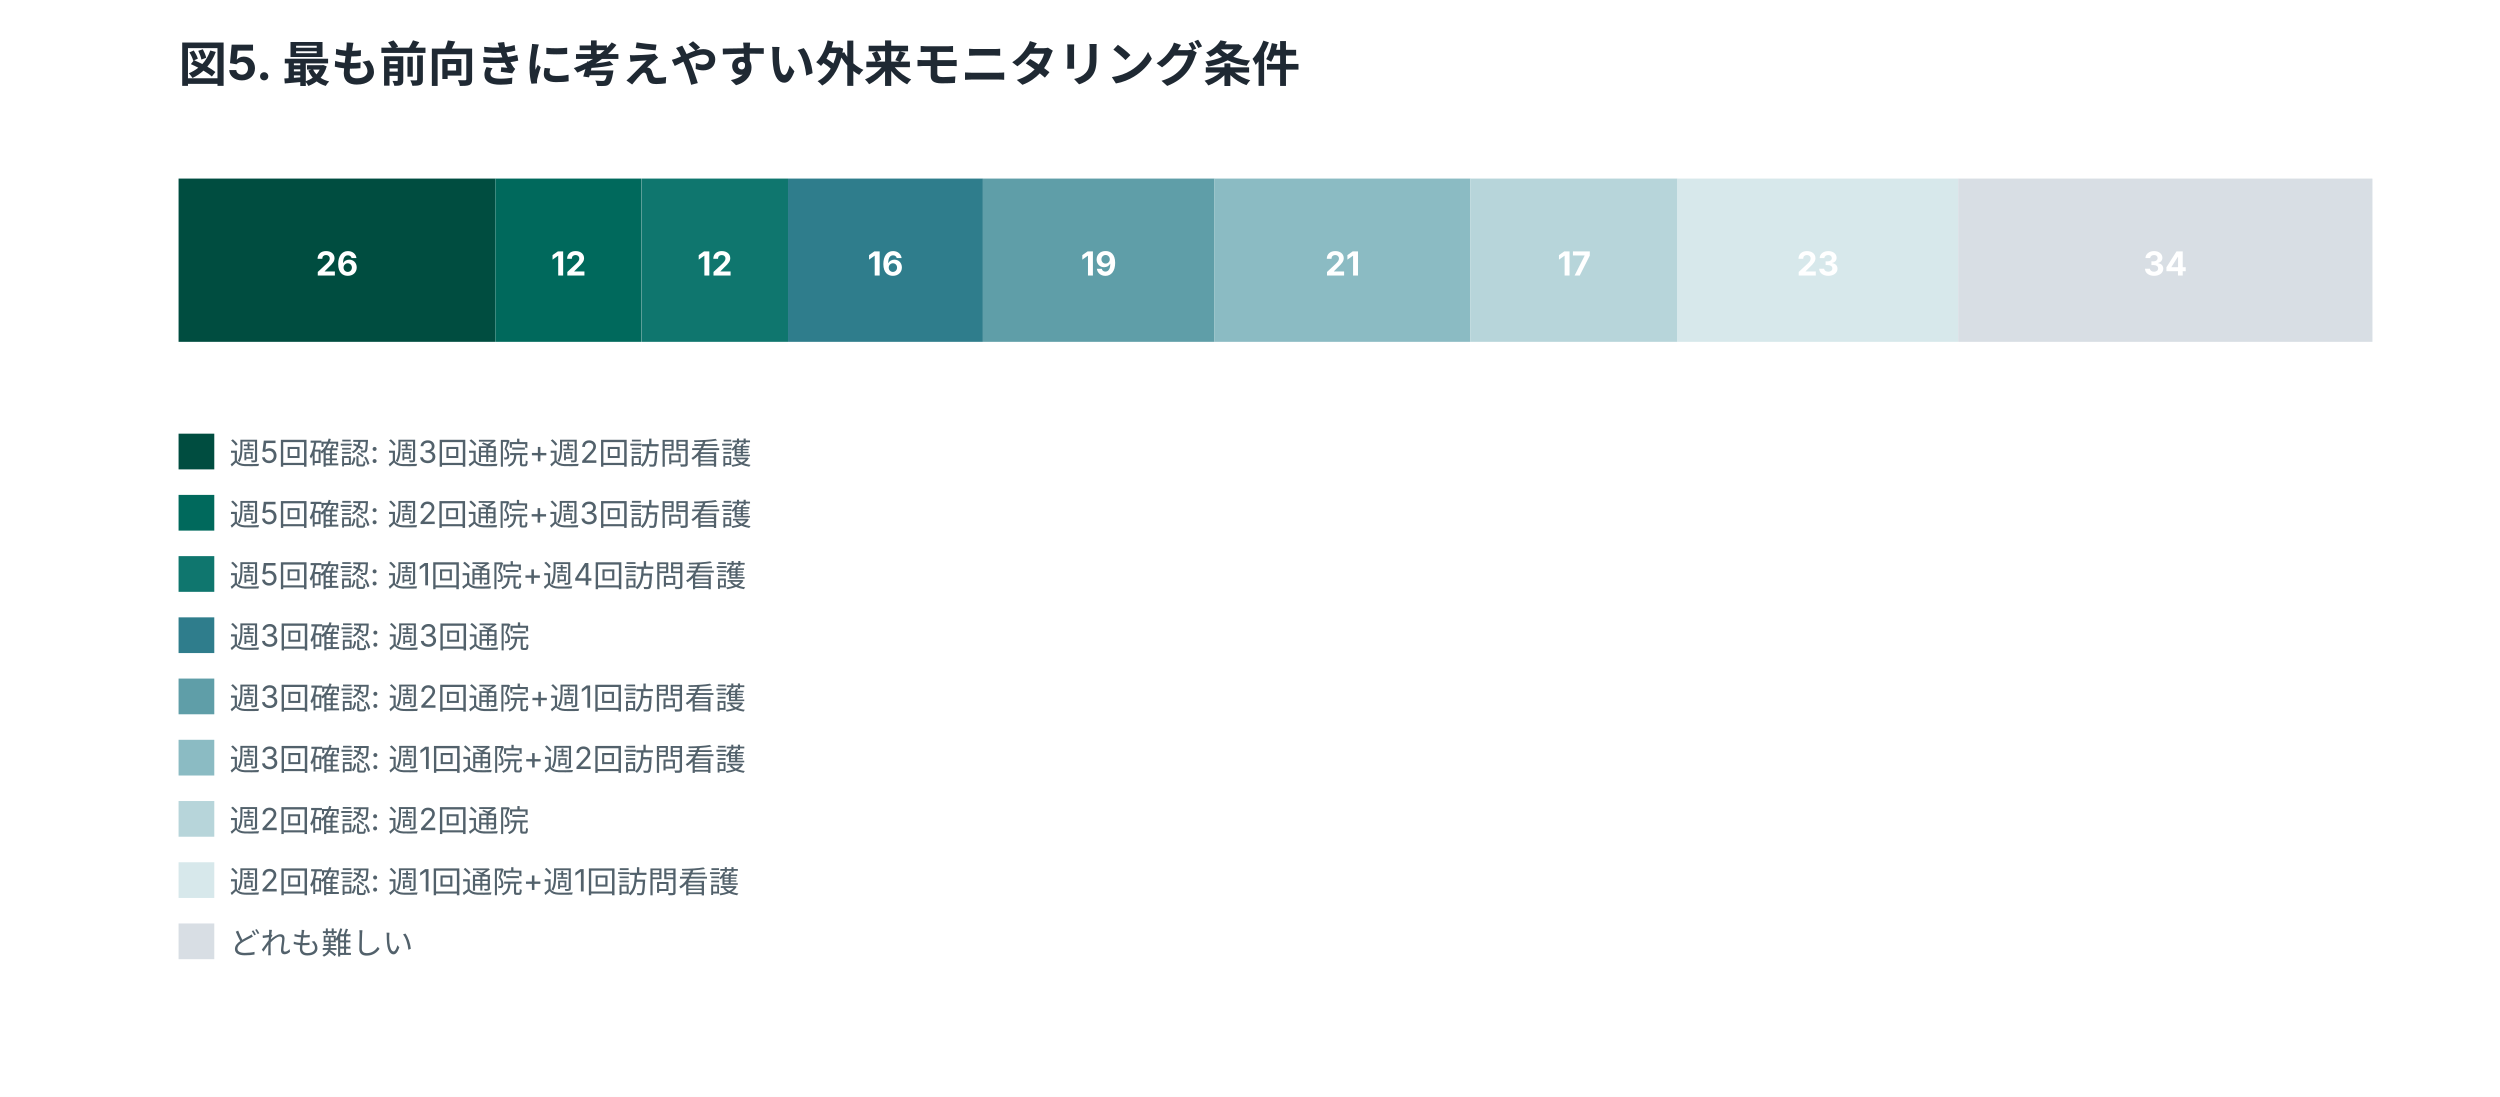
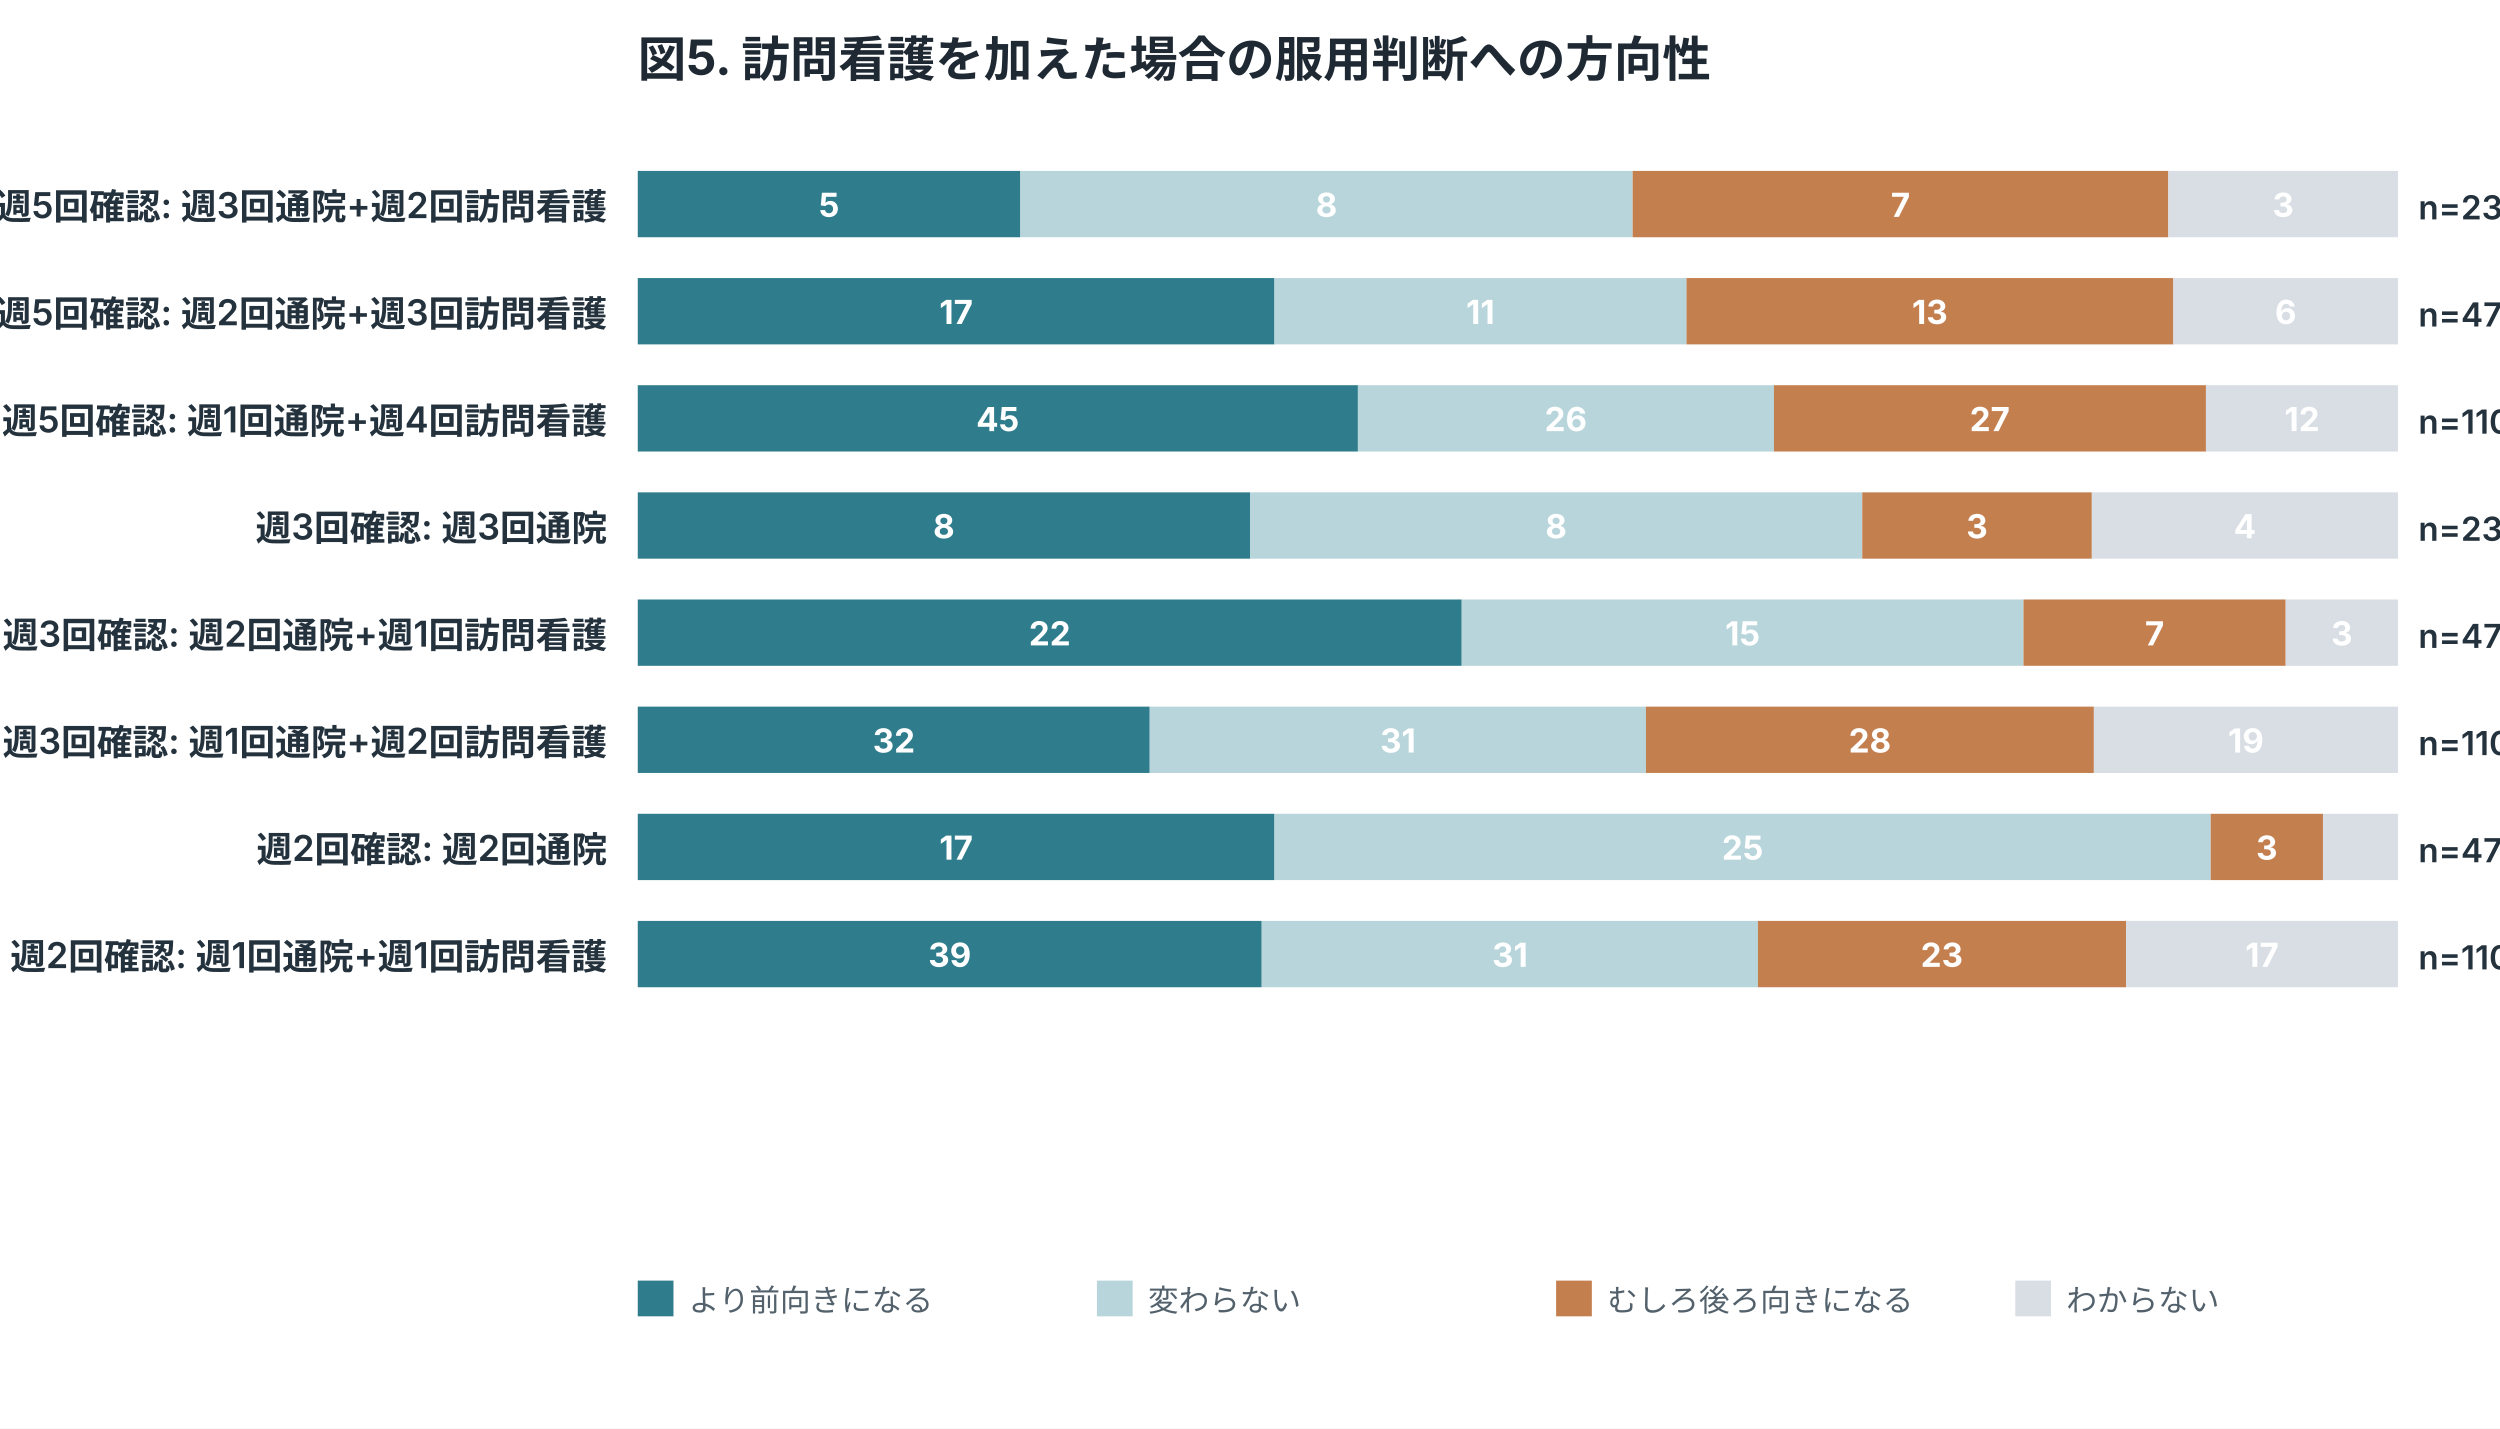
- <svg xmlns="http://www.w3.org/2000/svg" width="980" height="430" viewBox="0 0 980 430" role="img">
+ <svg xmlns="http://www.w3.org/2000/svg" width="980" height="560" viewBox="0 0 980 560" role="img">
  <style>
.title{font:700 19px -apple-system,BlinkMacSystemFont,"Segoe UI",sans-serif;fill:#1f2933}
.label{font:600 14px -apple-system,BlinkMacSystemFont,"Segoe UI",sans-serif;fill:#24323d}
.num{font:600 13px -apple-system,BlinkMacSystemFont,"Segoe UI",sans-serif;fill:#24323d}
.axis,.legend,.note{font:12px -apple-system,BlinkMacSystemFont,"Segoe UI",sans-serif;fill:#52616b}
.inside{font:700 13px -apple-system,BlinkMacSystemFont,"Segoe UI",sans-serif;fill:white}
.big{font:700 34px -apple-system,BlinkMacSystemFont,"Segoe UI",sans-serif;fill:#1f2933}
</style>
  <rect width="100%" height="100%" fill="white" />
-   <text x="70" y="32" class="title">図5. 最も前向きに考えやすい外来モニタリング条件</text>
-   <rect x="70.0" y="70" width="124.2" height="64" fill="#004d40" />
-   <text x="132.1" y="108" text-anchor="middle" class="inside">26</text>
-   <rect x="194.2" y="70" width="57.3" height="64" fill="#00695c" />
-   <text x="222.9" y="108" text-anchor="middle" class="inside">12</text>
-   <rect x="251.6" y="70" width="57.3" height="64" fill="#0f766e" />
-   <text x="280.2" y="108" text-anchor="middle" class="inside">12</text>
-   <rect x="308.9" y="70" width="76.4" height="64" fill="#2f7d8c" />
-   <text x="347.1" y="108" text-anchor="middle" class="inside">16</text>
-   <rect x="385.3" y="70" width="90.8" height="64" fill="#5f9ea8" />
-   <text x="430.7" y="108" text-anchor="middle" class="inside">19</text>
-   <rect x="476.1" y="70" width="100.3" height="64" fill="#8bbbc3" />
-   <text x="526.3" y="108" text-anchor="middle" class="inside">21</text>
-   <rect x="576.4" y="70" width="81.2" height="64" fill="#b7d5da" />
-   <text x="617.1" y="108" text-anchor="middle" class="inside">17</text>
-   <rect x="657.7" y="70" width="109.9" height="64" fill="#d7e8eb" />
-   <text x="712.6" y="108" text-anchor="middle" class="inside">23</text>
-   <rect x="767.6" y="70" width="162.4" height="64" fill="#d8dee4" />
-   <text x="848.8" y="108" text-anchor="middle" class="inside">34</text>
-   <rect x="70" y="170" width="14" height="14" fill="#004d40" />
-   <text x="90" y="182" class="legend">週5回確認: 週3回通院+週2回訪問看護</text>
-   <rect x="70" y="194" width="14" height="14" fill="#00695c" />
-   <text x="90" y="206" class="legend">週5回確認: 週2回通院+週3回訪問看護</text>
-   <rect x="70" y="218" width="14" height="14" fill="#0f766e" />
-   <text x="90" y="230" class="legend">週5回確認: 週1回通院+週4回訪問看護</text>
-   <rect x="70" y="242" width="14" height="14" fill="#2f7d8c" />
-   <text x="90" y="254" class="legend">週3回確認: 週3回通院</text>
-   <rect x="70" y="266" width="14" height="14" fill="#5f9ea8" />
-   <text x="90" y="278" class="legend">週3回確認: 週2回通院+週1回訪問看護</text>
-   <rect x="70" y="290" width="14" height="14" fill="#8bbbc3" />
-   <text x="90" y="302" class="legend">週3回確認: 週1回通院+週2回訪問看護</text>
-   <rect x="70" y="314" width="14" height="14" fill="#b7d5da" />
-   <text x="90" y="326" class="legend">週2回確認: 週2回通院</text>
-   <rect x="70" y="338" width="14" height="14" fill="#d7e8eb" />
-   <text x="90" y="350" class="legend">週2回確認: 週1回通院+週1回訪問看護</text>
-   <rect x="70" y="362" width="14" height="14" fill="#d8dee4" />
-   <text x="90" y="374" class="legend">どれも難しい</text>
+   <text x="250" y="30" class="title">図5. 訪問看護を加えた場合の服用判断への方向性</text>
+   <text x="238" y="86" text-anchor="end" class="label">週5回確認: 週3回通院+週2回訪問看護</text>
+   <rect x="250.0" y="67" width="150.0" height="26" fill="#2f7d8c" />
+   <text x="325.0" y="85" text-anchor="middle" class="inside">5</text>
+   <rect x="400.0" y="67" width="240.0" height="26" fill="#b7d5da" />
+   <text x="520.0" y="85" text-anchor="middle" class="inside">8</text>
+   <rect x="640.0" y="67" width="210.0" height="26" fill="#c47f4f" />
+   <text x="745.0" y="85" text-anchor="middle" class="inside">7</text>
+   <rect x="850.0" y="67" width="90.0" height="26" fill="#d8dee4" />
+   <text x="895.0" y="85" text-anchor="middle" class="inside">3</text>
+   <text x="948" y="86" class="num">n=23</text>
+   <text x="238" y="128" text-anchor="end" class="label">週5回確認: 週2回通院+週3回訪問看護</text>
+   <rect x="250.0" y="109" width="249.6" height="26" fill="#2f7d8c" />
+   <text x="374.8" y="127" text-anchor="middle" class="inside">17</text>
+   <rect x="499.6" y="109" width="161.5" height="26" fill="#b7d5da" />
+   <text x="580.3" y="127" text-anchor="middle" class="inside">11</text>
+   <rect x="661.1" y="109" width="190.9" height="26" fill="#c47f4f" />
+   <text x="756.5" y="127" text-anchor="middle" class="inside">13</text>
+   <rect x="851.9" y="109" width="88.1" height="26" fill="#d8dee4" />
+   <text x="896.0" y="127" text-anchor="middle" class="inside">6</text>
+   <text x="948" y="128" class="num">n=47</text>
+   <text x="238" y="170" text-anchor="end" class="label">週5回確認: 週1回通院+週4回訪問看護</text>
+   <rect x="250.0" y="151" width="282.3" height="26" fill="#2f7d8c" />
+   <text x="391.1" y="169" text-anchor="middle" class="inside">45</text>
+   <rect x="532.3" y="151" width="163.1" height="26" fill="#b7d5da" />
+   <text x="613.8" y="169" text-anchor="middle" class="inside">26</text>
+   <rect x="695.4" y="151" width="169.4" height="26" fill="#c47f4f" />
+   <text x="780.0" y="169" text-anchor="middle" class="inside">27</text>
+   <rect x="864.7" y="151" width="75.3" height="26" fill="#d8dee4" />
+   <text x="902.4" y="169" text-anchor="middle" class="inside">12</text>
+   <text x="948" y="170" class="num">n=110</text>
+   <text x="238" y="212" text-anchor="end" class="label">週3回確認: 週3回通院</text>
+   <rect x="250.0" y="193" width="240.0" height="26" fill="#2f7d8c" />
+   <text x="370.0" y="211" text-anchor="middle" class="inside">8</text>
+   <rect x="490.0" y="193" width="240.0" height="26" fill="#b7d5da" />
+   <text x="610.0" y="211" text-anchor="middle" class="inside">8</text>
+   <rect x="730.0" y="193" width="90.0" height="26" fill="#c47f4f" />
+   <text x="775.0" y="211" text-anchor="middle" class="inside">3</text>
+   <rect x="820.0" y="193" width="120.0" height="26" fill="#d8dee4" />
+   <text x="880.0" y="211" text-anchor="middle" class="inside">4</text>
+   <text x="948" y="212" class="num">n=23</text>
+   <text x="238" y="254" text-anchor="end" class="label">週3回確認: 週2回通院+週1回訪問看護</text>
+   <rect x="250.0" y="235" width="323.0" height="26" fill="#2f7d8c" />
+   <text x="411.5" y="253" text-anchor="middle" class="inside">22</text>
+   <rect x="573.0" y="235" width="220.2" height="26" fill="#b7d5da" />
+   <text x="683.1" y="253" text-anchor="middle" class="inside">15</text>
+   <rect x="793.2" y="235" width="102.8" height="26" fill="#c47f4f" />
+   <text x="844.6" y="253" text-anchor="middle" class="inside">7</text>
+   <rect x="896.0" y="235" width="44.0" height="26" fill="#d8dee4" />
+   <text x="918.0" y="253" text-anchor="middle" class="inside">3</text>
+   <text x="948" y="254" class="num">n=47</text>
+   <text x="238" y="296" text-anchor="end" class="label">週3回確認: 週1回通院+週2回訪問看護</text>
+   <rect x="250.0" y="277" width="200.7" height="26" fill="#2f7d8c" />
+   <text x="350.4" y="295" text-anchor="middle" class="inside">32</text>
+   <rect x="450.7" y="277" width="194.5" height="26" fill="#b7d5da" />
+   <text x="548.0" y="295" text-anchor="middle" class="inside">31</text>
+   <rect x="645.2" y="277" width="175.6" height="26" fill="#c47f4f" />
+   <text x="733.0" y="295" text-anchor="middle" class="inside">28</text>
+   <rect x="820.8" y="277" width="119.2" height="26" fill="#d8dee4" />
+   <text x="880.4" y="295" text-anchor="middle" class="inside">19</text>
+   <text x="948" y="296" class="num">n=110</text>
+   <text x="238" y="338" text-anchor="end" class="label">週2回確認: 週2回通院</text>
+   <rect x="250.0" y="319" width="249.6" height="26" fill="#2f7d8c" />
+   <text x="374.8" y="337" text-anchor="middle" class="inside">17</text>
+   <rect x="499.6" y="319" width="367.0" height="26" fill="#b7d5da" />
+   <text x="683.1" y="337" text-anchor="middle" class="inside">25</text>
+   <rect x="866.6" y="319" width="44.0" height="26" fill="#c47f4f" />
+   <text x="888.6" y="337" text-anchor="middle" class="inside">3</text>
+   <rect x="910.6" y="319" width="29.4" height="26" fill="#d8dee4" />
+   <text x="948" y="338" class="num">n=47</text>
+   <text x="238" y="380" text-anchor="end" class="label">週2回確認: 週1回通院+週1回訪問看護</text>
+   <rect x="250.0" y="361" width="244.6" height="26" fill="#2f7d8c" />
+   <text x="372.3" y="379" text-anchor="middle" class="inside">39</text>
+   <rect x="494.6" y="361" width="194.5" height="26" fill="#b7d5da" />
+   <text x="591.9" y="379" text-anchor="middle" class="inside">31</text>
+   <rect x="689.1" y="361" width="144.3" height="26" fill="#c47f4f" />
+   <text x="761.2" y="379" text-anchor="middle" class="inside">23</text>
+   <rect x="833.4" y="361" width="106.6" height="26" fill="#d8dee4" />
+   <text x="886.7" y="379" text-anchor="middle" class="inside">17</text>
+   <text x="948" y="380" class="num">n=110</text>
+   <rect x="250" y="502" width="14" height="14" fill="#2f7d8c" />
+   <text x="270" y="514" class="legend">より前向きになる</text>
+   <rect x="430" y="502" width="14" height="14" fill="#b7d5da" />
+   <text x="450" y="514" class="legend">変わらない</text>
+   <rect x="610" y="502" width="14" height="14" fill="#c47f4f" />
+   <text x="630" y="514" class="legend">むしろ後ろ向きになる</text>
+   <rect x="790" y="502" width="14" height="14" fill="#d8dee4" />
+   <text x="810" y="514" class="legend">わからない</text>
</svg>
